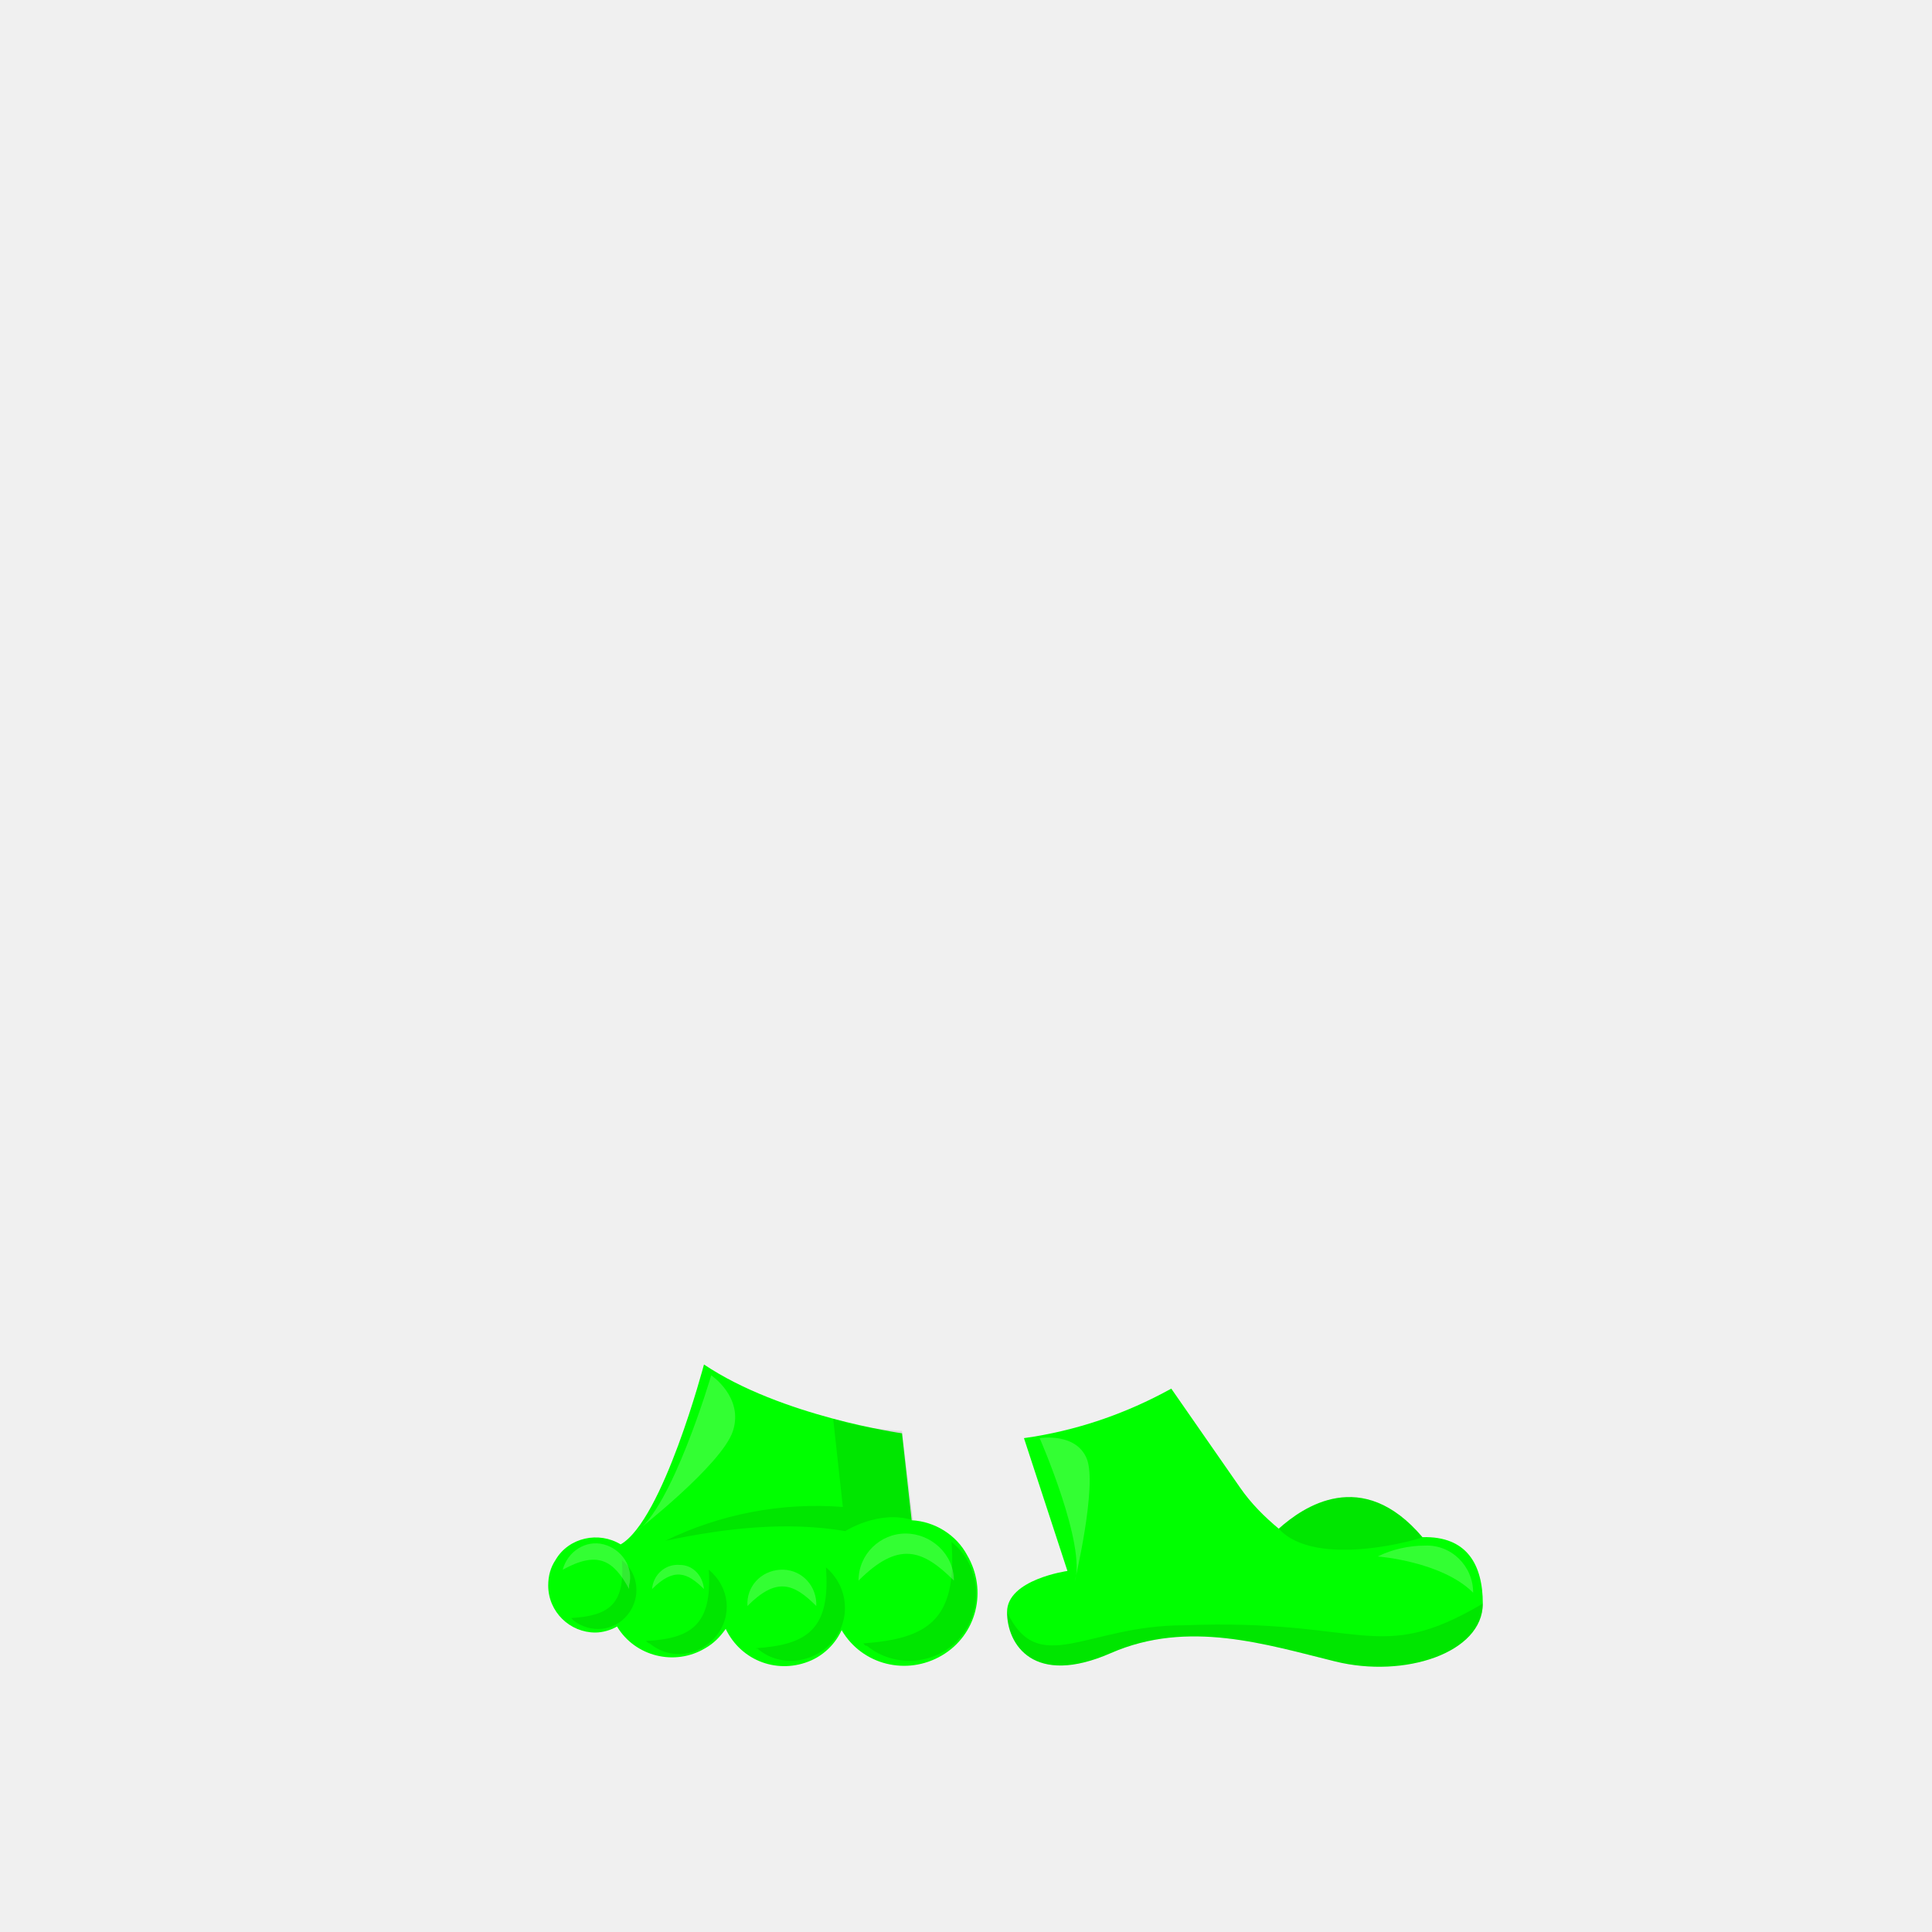
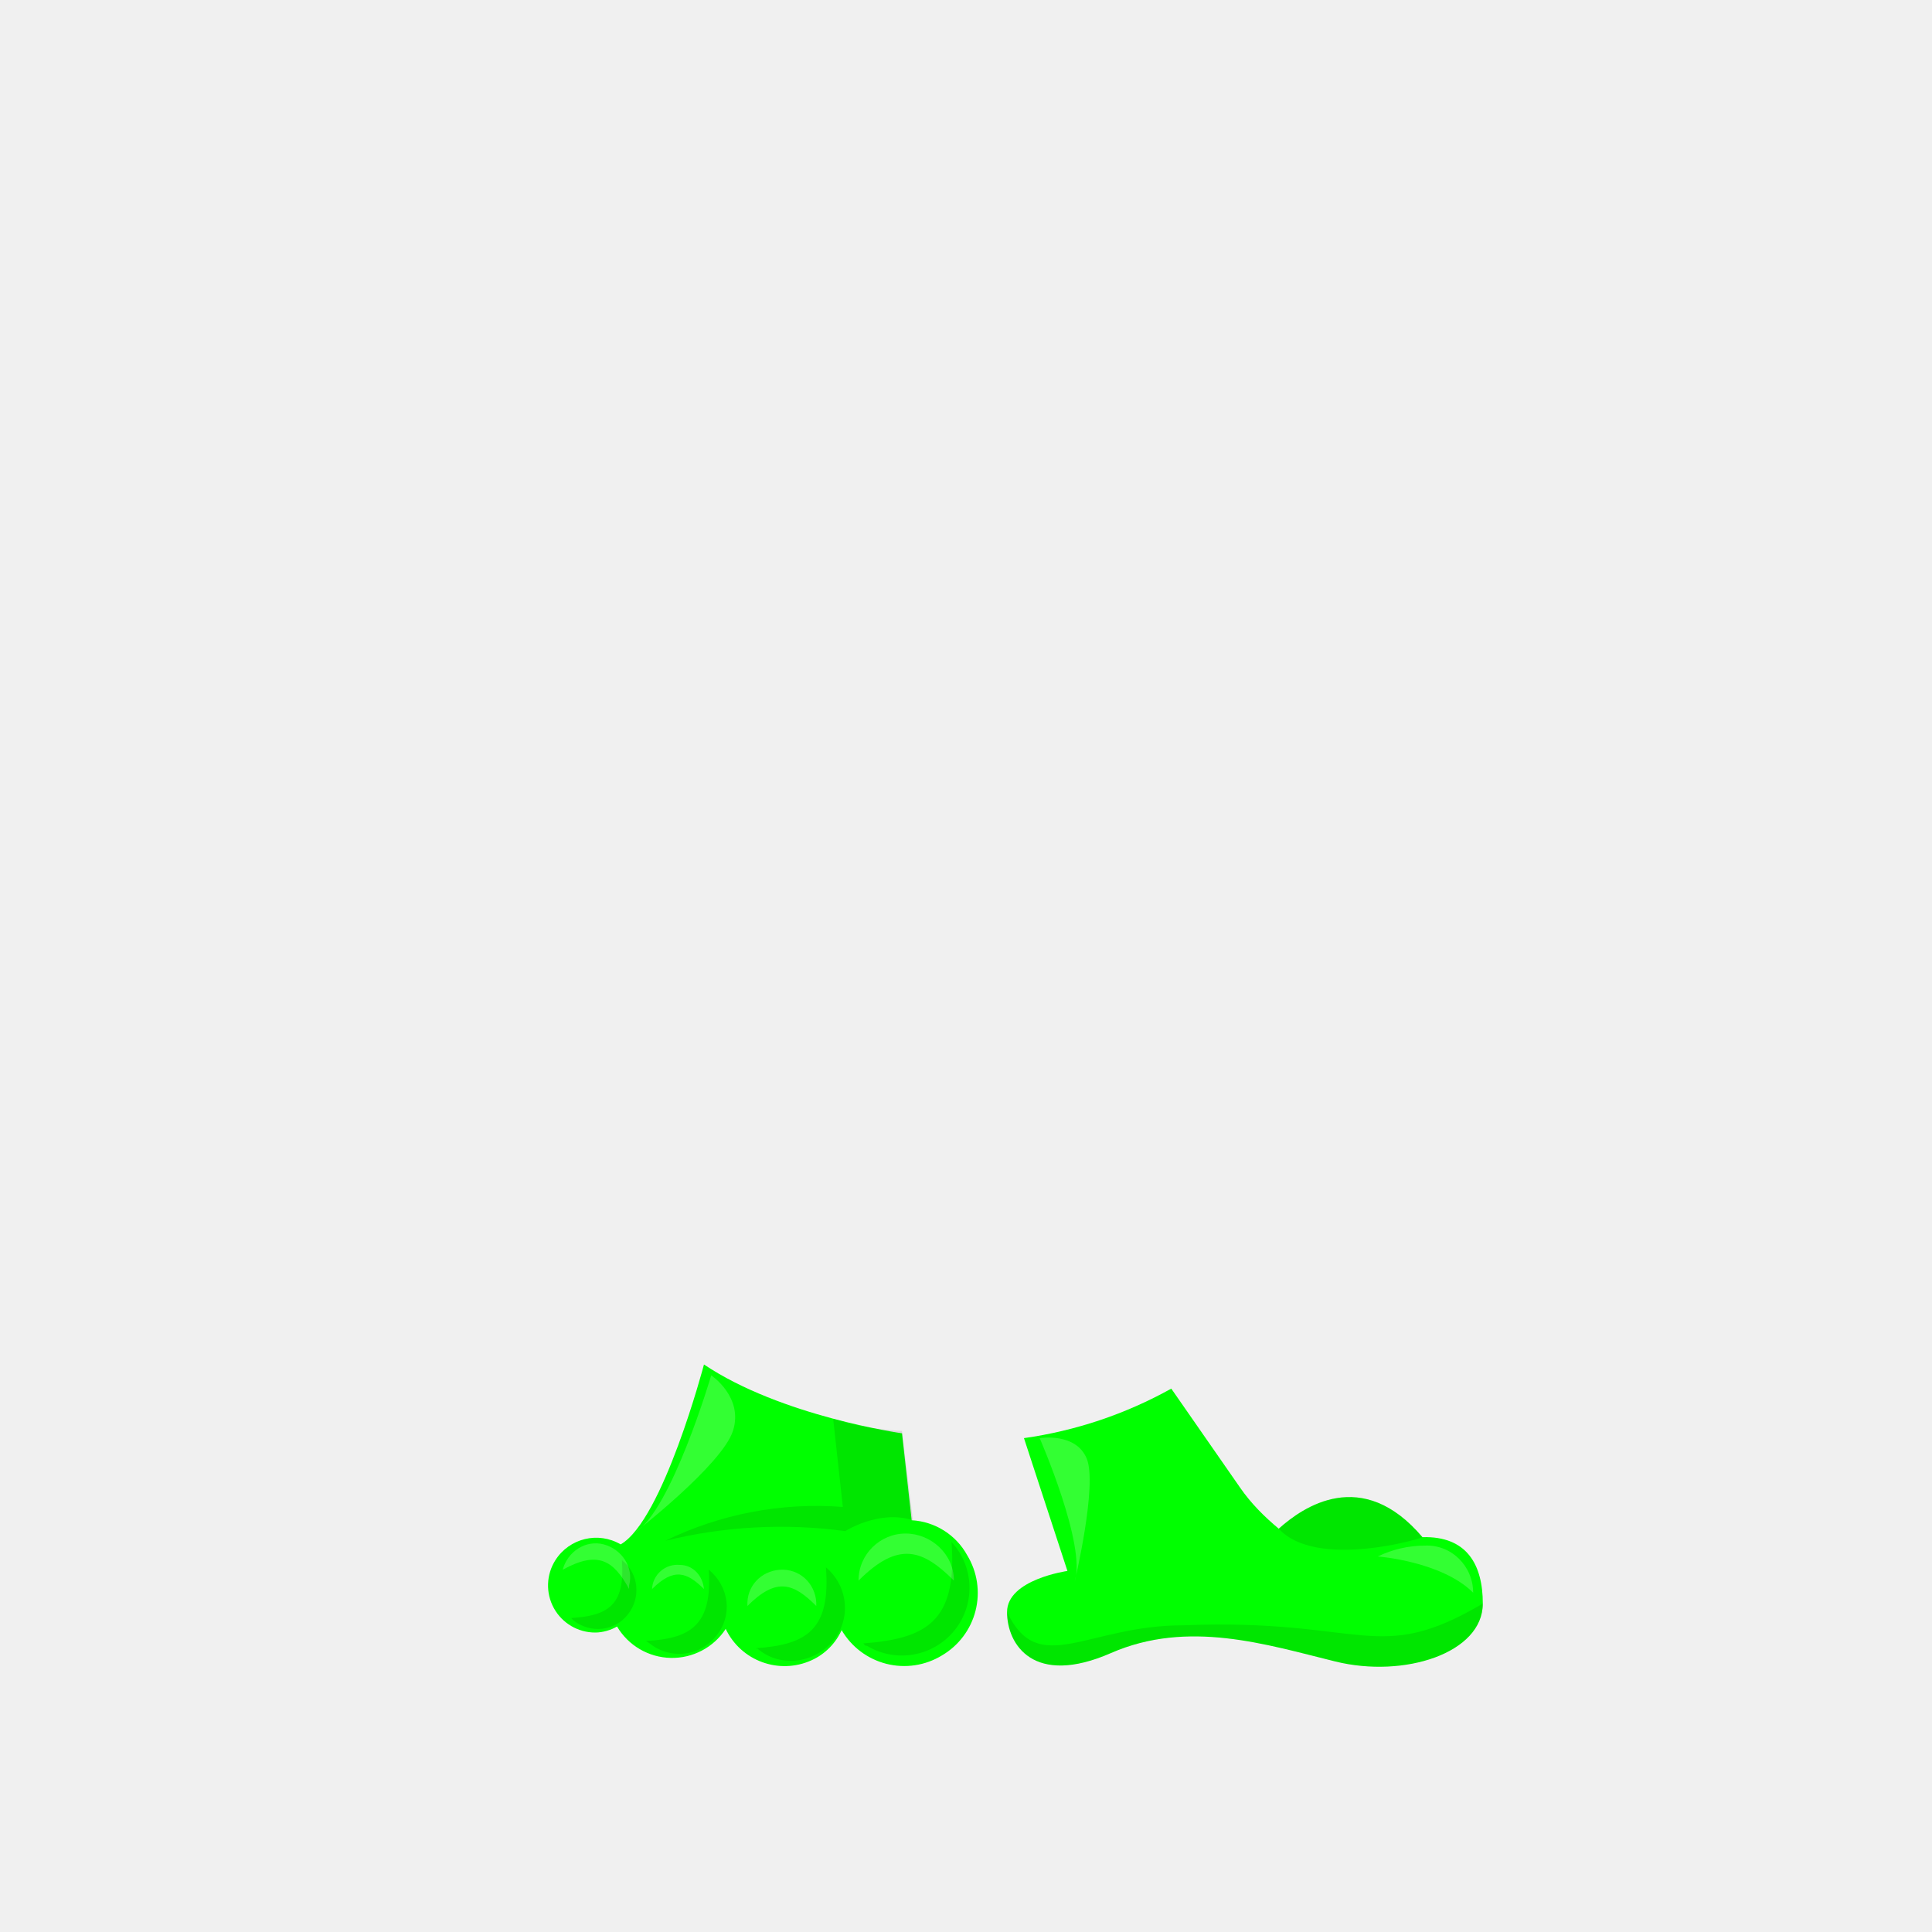
- <svg xmlns="http://www.w3.org/2000/svg" version="1.1" id="Layer_1" x="0px" y="0px" viewBox="0 0 160 160" style="enable-background:new 0 0 160 160;" xml:space="preserve">
-   <defs id="defs69" />
-   <style type="text/css" id="style2">
- 	.st0{fill:#FFFFFF;}
- 	.st1{opacity:0.1;}
- 	.st2{opacity:0.2;}
- </style>
-   <path class="st0" d="M117.8,127.3c-5-5.9-9.9-2.5-11.9-0.7c-1.2-1-2.3-2.1-3.2-3.4L97,115c-3.8,2.1-7.9,3.5-12.2,4.1l3.6,11  c0,0-5,0.7-5,3.4s2.2,6.2,8.6,3.4s12.9-0.7,18.6,0.7s12.2-0.7,12.2-4.8C122.8,129.6,121.5,127.2,117.8,127.3z" id="path6" style="fill:#00ff00;fill-opacity:1" />
-   <g class="st1" id="g10" style="fill:#010101;fill-opacity:1">
-     <path d="M83.4,133.5c0,2.7,2.2,6.2,8.6,3.4s12.9-0.7,18.6,0.7s12.2-0.7,12.2-4.8C114,138,113,134,98,134.6   C90,134.6,86,139,83.4,133.5z" id="path8" style="fill:#010101;fill-opacity:1" />
+ <svg xmlns="http://www.w3.org/2000/svg" viewBox="0 0 160 160">
+   <g fill="#0f0">
+     <path d="M117.8 127.3c-5-5.9-9.9-2.5-11.9-.7-1.2-1-2.3-2.1-3.2-3.4L97 115a35.2 35.2 0 01-12.2 4.1l3.6 11s-5 .7-5 3.4 2.2 6.2 8.6 3.4 12.9-.7 18.6.7 12.2-.7 12.2-4.8c0-3.2-1.3-5.6-5-5.5z" />
+     <path d="M75.5 125.9l-.8-7.2s-10-1.4-16.4-5.7c0 0-3.4 12.9-6.9 14.9a4 4 0 00-5.4 1.3 3.9 3.9 0 003.3 6c.6 0 1.3-.2 1.8-.5a5.3 5.3 0 009 .2 5.4 5.4 0 007.1 2.6 5 5 0 002.5-2.5 6 6 0 008.3 2.1 6 6 0 002.1-8.3 5.6 5.6 0 00-4.6-2.9z" />
  </g>
-   <path class="st0" d="M75.5,125.9l-0.8-7.2c0,0-10-1.4-16.4-5.7c0,0-3.4,12.9-6.9,14.9c-1.8-1.1-4.3-0.6-5.4,1.3  c-0.4,0.6-0.6,1.3-0.6,2.1c0,2.2,1.8,3.9,3.9,3.9c0.6,0,1.3-0.2,1.8-0.5c1.5,2.5,4.8,3.3,7.3,1.8c0.7-0.4,1.2-0.9,1.7-1.6  c1.3,2.7,4.4,3.8,7.1,2.6c1.1-0.5,2-1.4,2.5-2.5c1.7,2.9,5.4,3.8,8.3,2.1c2.9-1.7,3.8-5.4,2.1-8.3C79.2,127.1,77.4,126,75.5,125.9  L75.5,125.9z" id="path12" style="fill:#00ff00;fill-opacity:1" />
-   <g class="st2" id="g20" style="fill:#ffffff;fill-opacity:1;opacity:0.2">
-     <path class="st0" d="M122,131.9c-2.6-2.6-7.9-3-7.9-3c1.2-0.6,2.6-0.9,3.9-0.9C120.2,127.9,122,129.7,122,131.9L122,131.9z" id="path18" style="fill:#ffffff;fill-opacity:1" />
+   <g fill="#fff" opacity=".2">
+     <path d="M122 131.9c-2.6-2.6-7.9-3-7.9-3a9 9 0 013.9-.9c2.2-.1 4 1.7 4 3.9z" />
+     <path d="M86.1 119.1S90 128 89 131c0 0 1.9-8 1-10.2s-3.9-1.7-3.9-1.7z" />
+     <path d="M58.9 113.9s-3.3 11.2-6.3 13c0 0 7.2-5.6 8.1-8.4s-1.8-4.6-1.8-4.6z" />
+     <path d="M79 130.9c-2.6-2.6-4.6-3.3-7.9 0 0-2.2 1.8-3.9 3.9-3.9s4 1.7 4 3.9z" />
+     <path d="M67.6 133c-1.9-1.9-3.3-2.4-5.7 0-.1-1.6 1.1-2.9 2.7-3s2.9 1.1 3 2.7v.3z" />
+     <path d="M58.3 131.6c-1.4-1.4-2.5-1.8-4.3 0a2.1 2.1 0 012.3-2c1.1 0 1.9.9 2 2z" />
+     <path d="M52.1 131.6c-1.3-2.4-2.6-3.2-5.5-1.6.4-1.5 1.9-2.5 3.4-2.1 1.5.4 2.5 1.9 2.1 3.4v.3z" />
  </g>
-   <g class="st1" id="g24" style="fill:#010101;fill-opacity:1">
-     <path d="M71.5,136.1c5.2-0.4,7.8-1.8,7.3-8.4c2.4,1.9,2.7,5.5,0.8,7.8c-1.9,2.4-5.5,2.7-7.8,0.8C71.6,136.3,71.6,136.2,71.5,136.1z   " id="path22" style="fill:#010101;fill-opacity:1" />
-   </g>
-   <g class="st1" id="g28" style="fill:#010101;fill-opacity:1">
-     <path d="M62.6,136.5c4.2-0.3,6.2-1.5,5.8-6.7c1.9,1.6,2.1,4.4,0.5,6.2s-4.4,2.1-6.2,0.5C62.7,136.6,62.6,136.5,62.6,136.5z" id="path26" style="fill:#010101;fill-opacity:1" />
-   </g>
-   <g class="st1" id="g32" style="fill:#010101;fill-opacity:1">
-     <path d="M53.5,135.9c3.7-0.2,5.5-1.3,5.2-5.9c1.7,1.4,2,3.8,0.6,5.5c-1.4,1.7-3.8,2-5.5,0.6C53.7,136.1,53.6,136,53.5,135.9z" id="path30" style="fill:#010101;fill-opacity:1" />
-   </g>
-   <g class="st1" id="g36" style="fill:#010101;fill-opacity:1">
-     <path d="M47.3,134c3-0.2,4.5-1,4.2-4.8c1.4,1.1,1.6,3.1,0.5,4.5s-3.1,1.6-4.5,0.5C47.5,134.2,47.4,134.1,47.3,134z" id="path34" style="fill:#010101;fill-opacity:1" />
-   </g>
-   <g class="st1" id="g52" style="fill:#010101;fill-opacity:1">
-     <path d="M69,117.5l0.8,7.3c-5.1-0.4-10.2,0.6-14.7,2.8c5.2-1.1,10.2-1.6,14.9-0.8c0,0,2.8-1.8,5.6-0.9l-0.9-7.4   C72.8,118.4,70.8,118.1,69,117.5z" id="path50" style="fill:#010101;fill-opacity:1" />
-   </g>
-   <g class="st2" id="g60" style="fill:#ffffff;fill-opacity:1;opacity:0.2">
-     <path class="st0" d="M86.1,119.1c0,0,3.9,8.9,2.9,11.9c0,0,1.9-8,1-10.2S86.1,119.1,86.1,119.1z" id="path58" style="fill:#ffffff;fill-opacity:1" />
-   </g>
-   <g class="st1" id="g64" style="fill:#010101;fill-opacity:1">
-     <path d="M105.9,126.6c2-1.8,6.9-5.2,11.9,0.7C117.8,127.4,109,130,105.9,126.6z" id="path62" style="fill:#010101;fill-opacity:1" />
-   </g>
-   <g class="st2" id="g56" style="fill:#ffffff;fill-opacity:1;opacity:0.2">
-     <path class="st0" d="M58.9,113.9c0,0-3.3,11.2-6.3,13c0,0,7.2-5.6,8.1-8.4S58.9,113.9,58.9,113.9z" id="path54" style="fill:#ffffff;fill-opacity:1" />
-   </g>
-   <g class="st2" id="g16" style="fill:#ffffff;fill-opacity:1;opacity:0.2">
-     <path class="st0" d="M79,130.9c-2.6-2.6-4.6-3.3-7.9,0c0-2.2,1.8-3.9,3.9-3.9S79,128.7,79,130.9z" id="path14" style="fill:#ffffff;fill-opacity:1" />
-   </g>
-   <g class="st2" id="g40" style="fill:#ffffff;fill-opacity:1;opacity:0.2">
-     <path class="st0" d="M67.6,133c-1.9-1.9-3.3-2.4-5.7,0c-0.1-1.6,1.1-2.9,2.7-3s2.9,1.1,3,2.7C67.6,132.8,67.6,132.9,67.6,133z" id="path38" style="fill:#ffffff;fill-opacity:1" />
-   </g>
-   <g class="st2" id="g44" style="fill:#ffffff;fill-opacity:1;opacity:0.2">
-     <path class="st0" d="M58.3,131.6c-1.4-1.4-2.5-1.8-4.3,0c0.1-1.2,1.1-2.1,2.3-2C57.4,129.6,58.2,130.5,58.3,131.6z" id="path42" style="fill:#ffffff;fill-opacity:1" />
-   </g>
-   <g class="st2" id="g48" style="fill:#ffffff;fill-opacity:1;opacity:0.2">
-     <path class="st0" d="M52.1,131.6c-1.3-2.4-2.6-3.2-5.5-1.6c0.4-1.5,1.9-2.5,3.4-2.1c1.5,0.4,2.5,1.9,2.1,3.4   C52.1,131.4,52.1,131.5,52.1,131.6z" id="path46" style="fill:#ffffff;fill-opacity:1" />
+   <g fill="#010101" opacity=".1">
+     <path d="M83.4 133.5c0 2.7 2.2 6.2 8.6 3.4s12.9-.7 18.6.7 12.2-.7 12.2-4.8C114 138 113 134 98 134.6c-8 0-12 4.4-14.6-1.1z" />
+     <path d="M71.5 136.1c5.2-.4 7.8-1.8 7.3-8.4a5.6 5.6 0 01-7 8.6c-.2 0-.2-.1-.3-.2z" />
+     <path d="M62.6 136.5c4.2-.3 6.2-1.5 5.8-6.7 1.9 1.6 2.1 4.4.5 6.2s-4.4 2.1-6.2.5c0 .1-.1 0-.1 0z" />
+     <path d="M53.5 135.9c3.7-.2 5.5-1.3 5.2-5.9 1.7 1.4 2 3.8.6 5.5a3.9 3.9 0 01-5.5.6l-.3-.2z" />
+     <path d="M47.3 134c3-.2 4.5-1 4.2-4.8 1.4 1.1 1.6 3.1.5 4.5s-3.1 1.6-4.5.5l-.2-.2z" />
+     <path d="M69 117.5l.8 7.3c-5.1-.4-10.2.6-14.7 2.8a40 40 0 0114.9-.8s2.8-1.8 5.6-.9l-.9-7.4a22 22 0 01-5.7-1z" />
+     <path d="M105.9 126.6c2-1.8 6.9-5.2 11.9.7 0 .1-8.8 2.7-11.9-.7z" />
  </g>
</svg>
